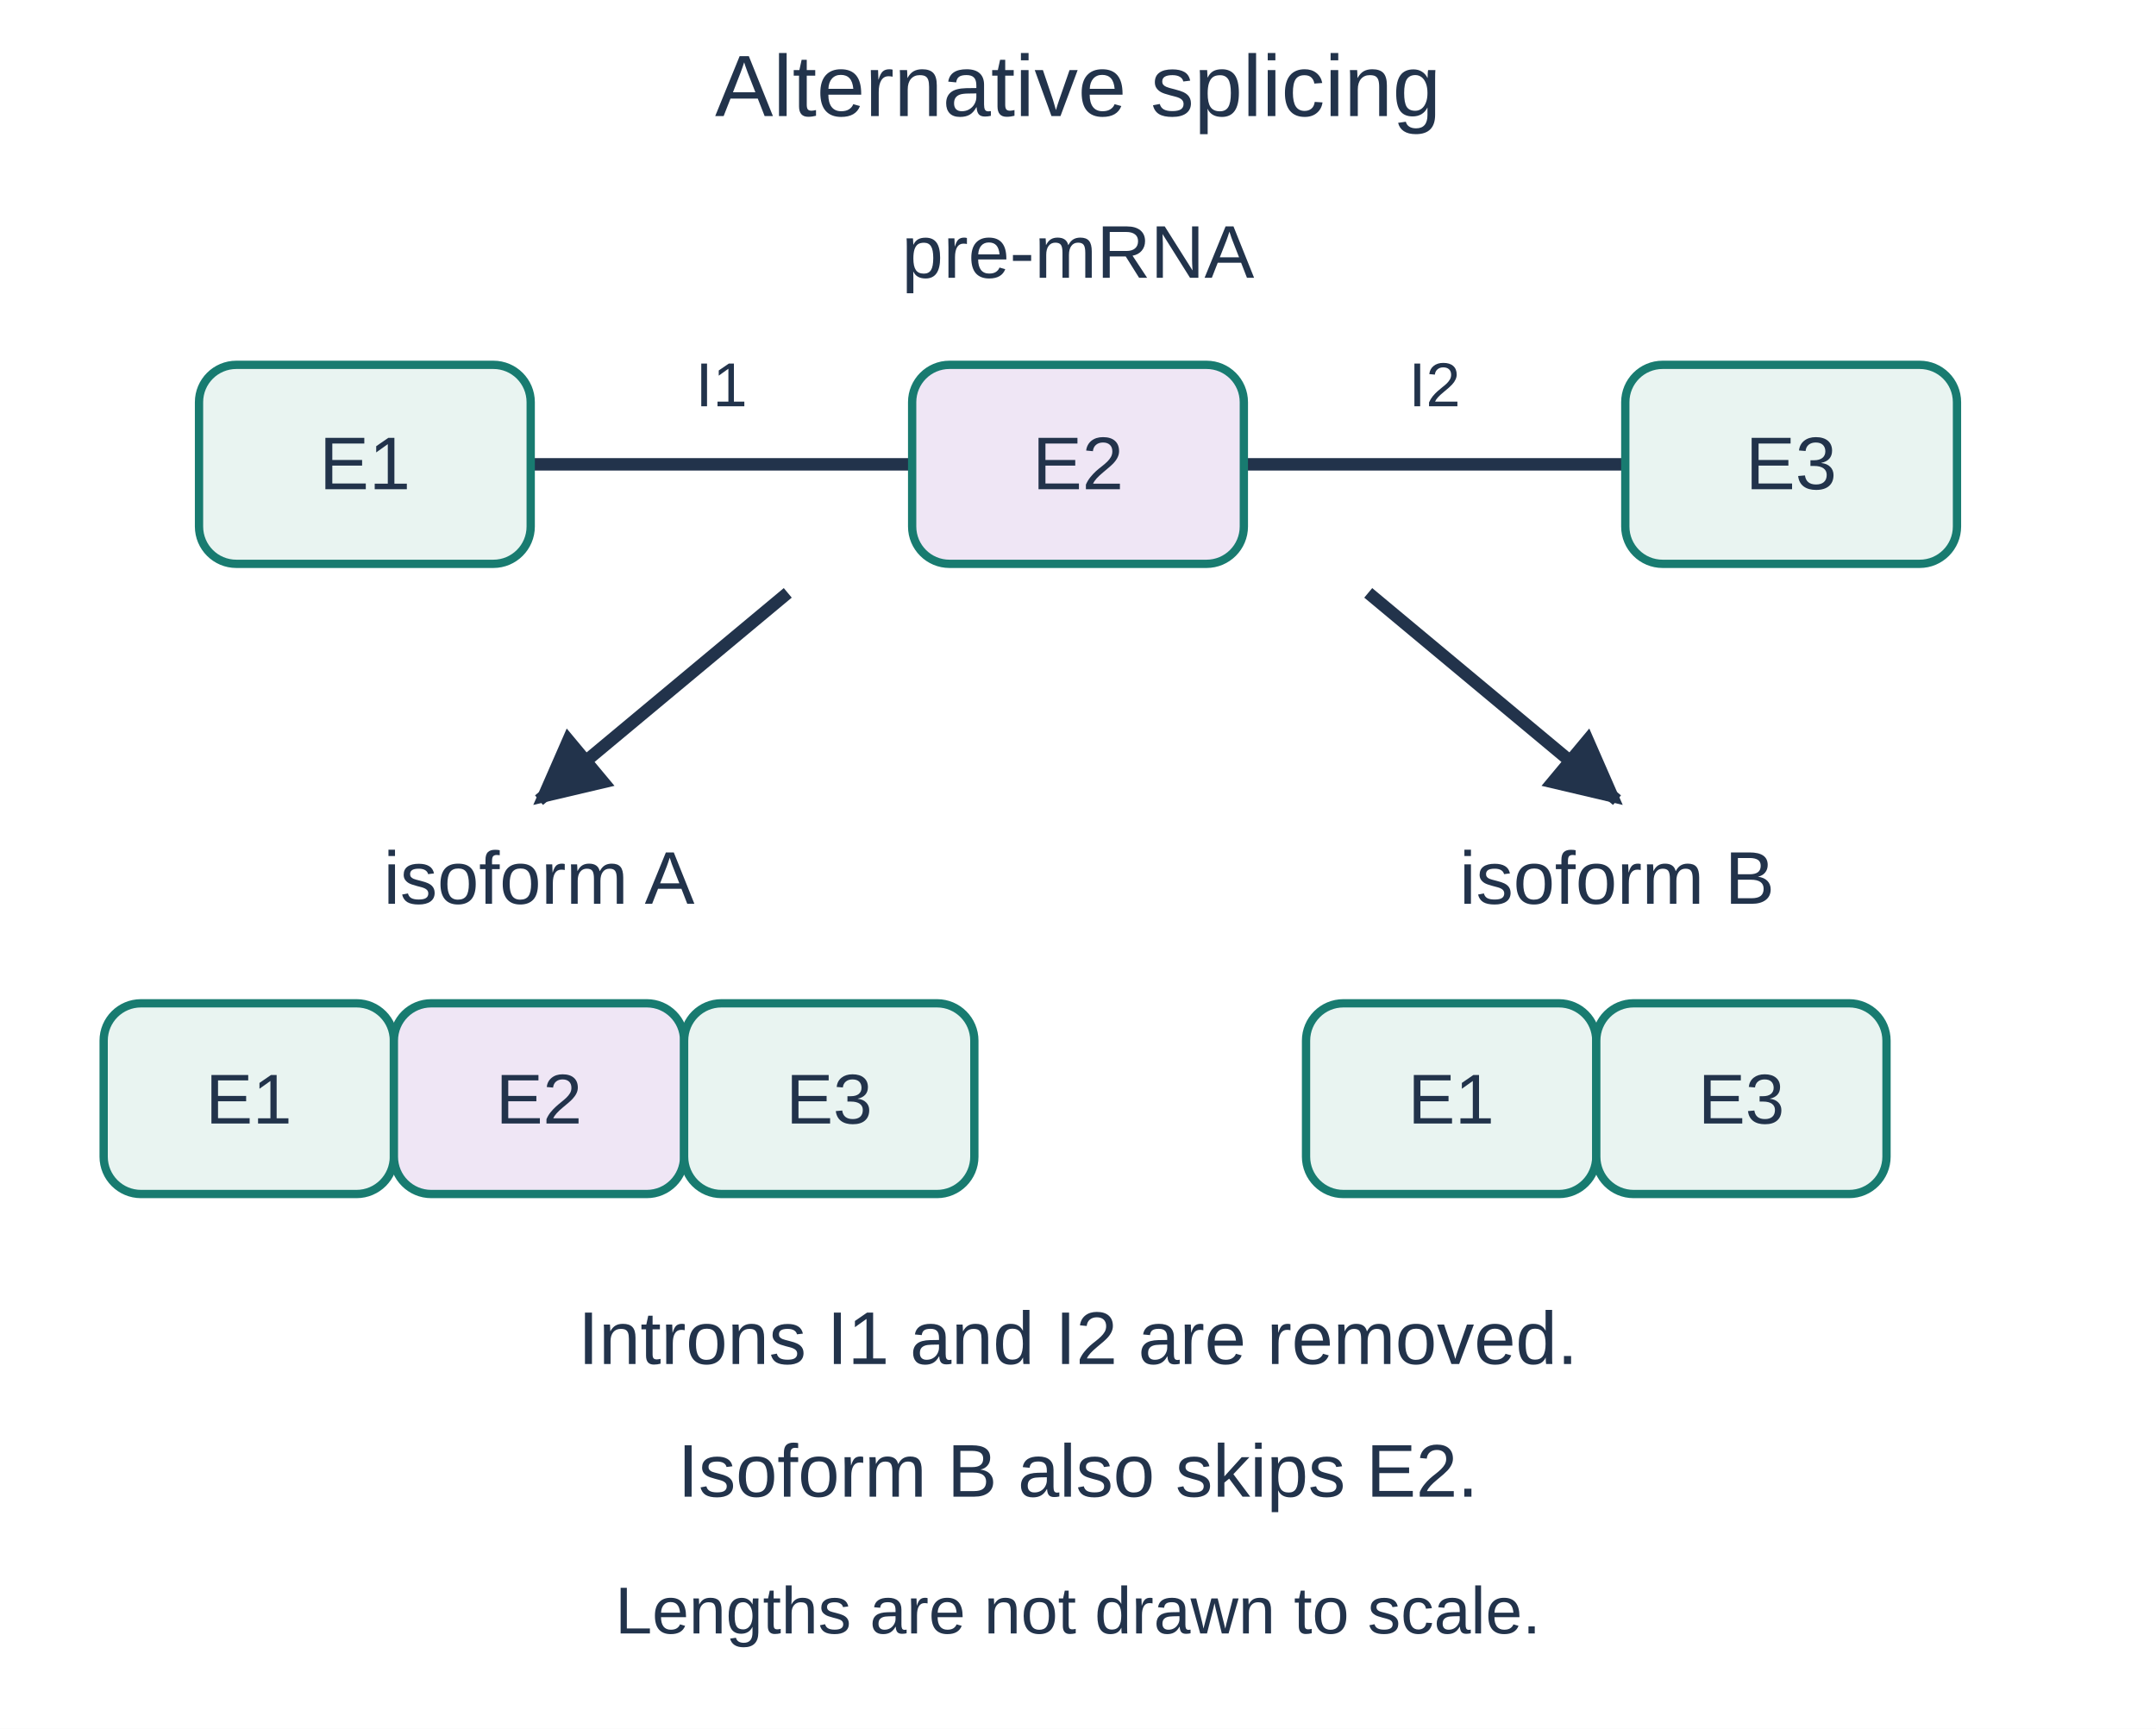
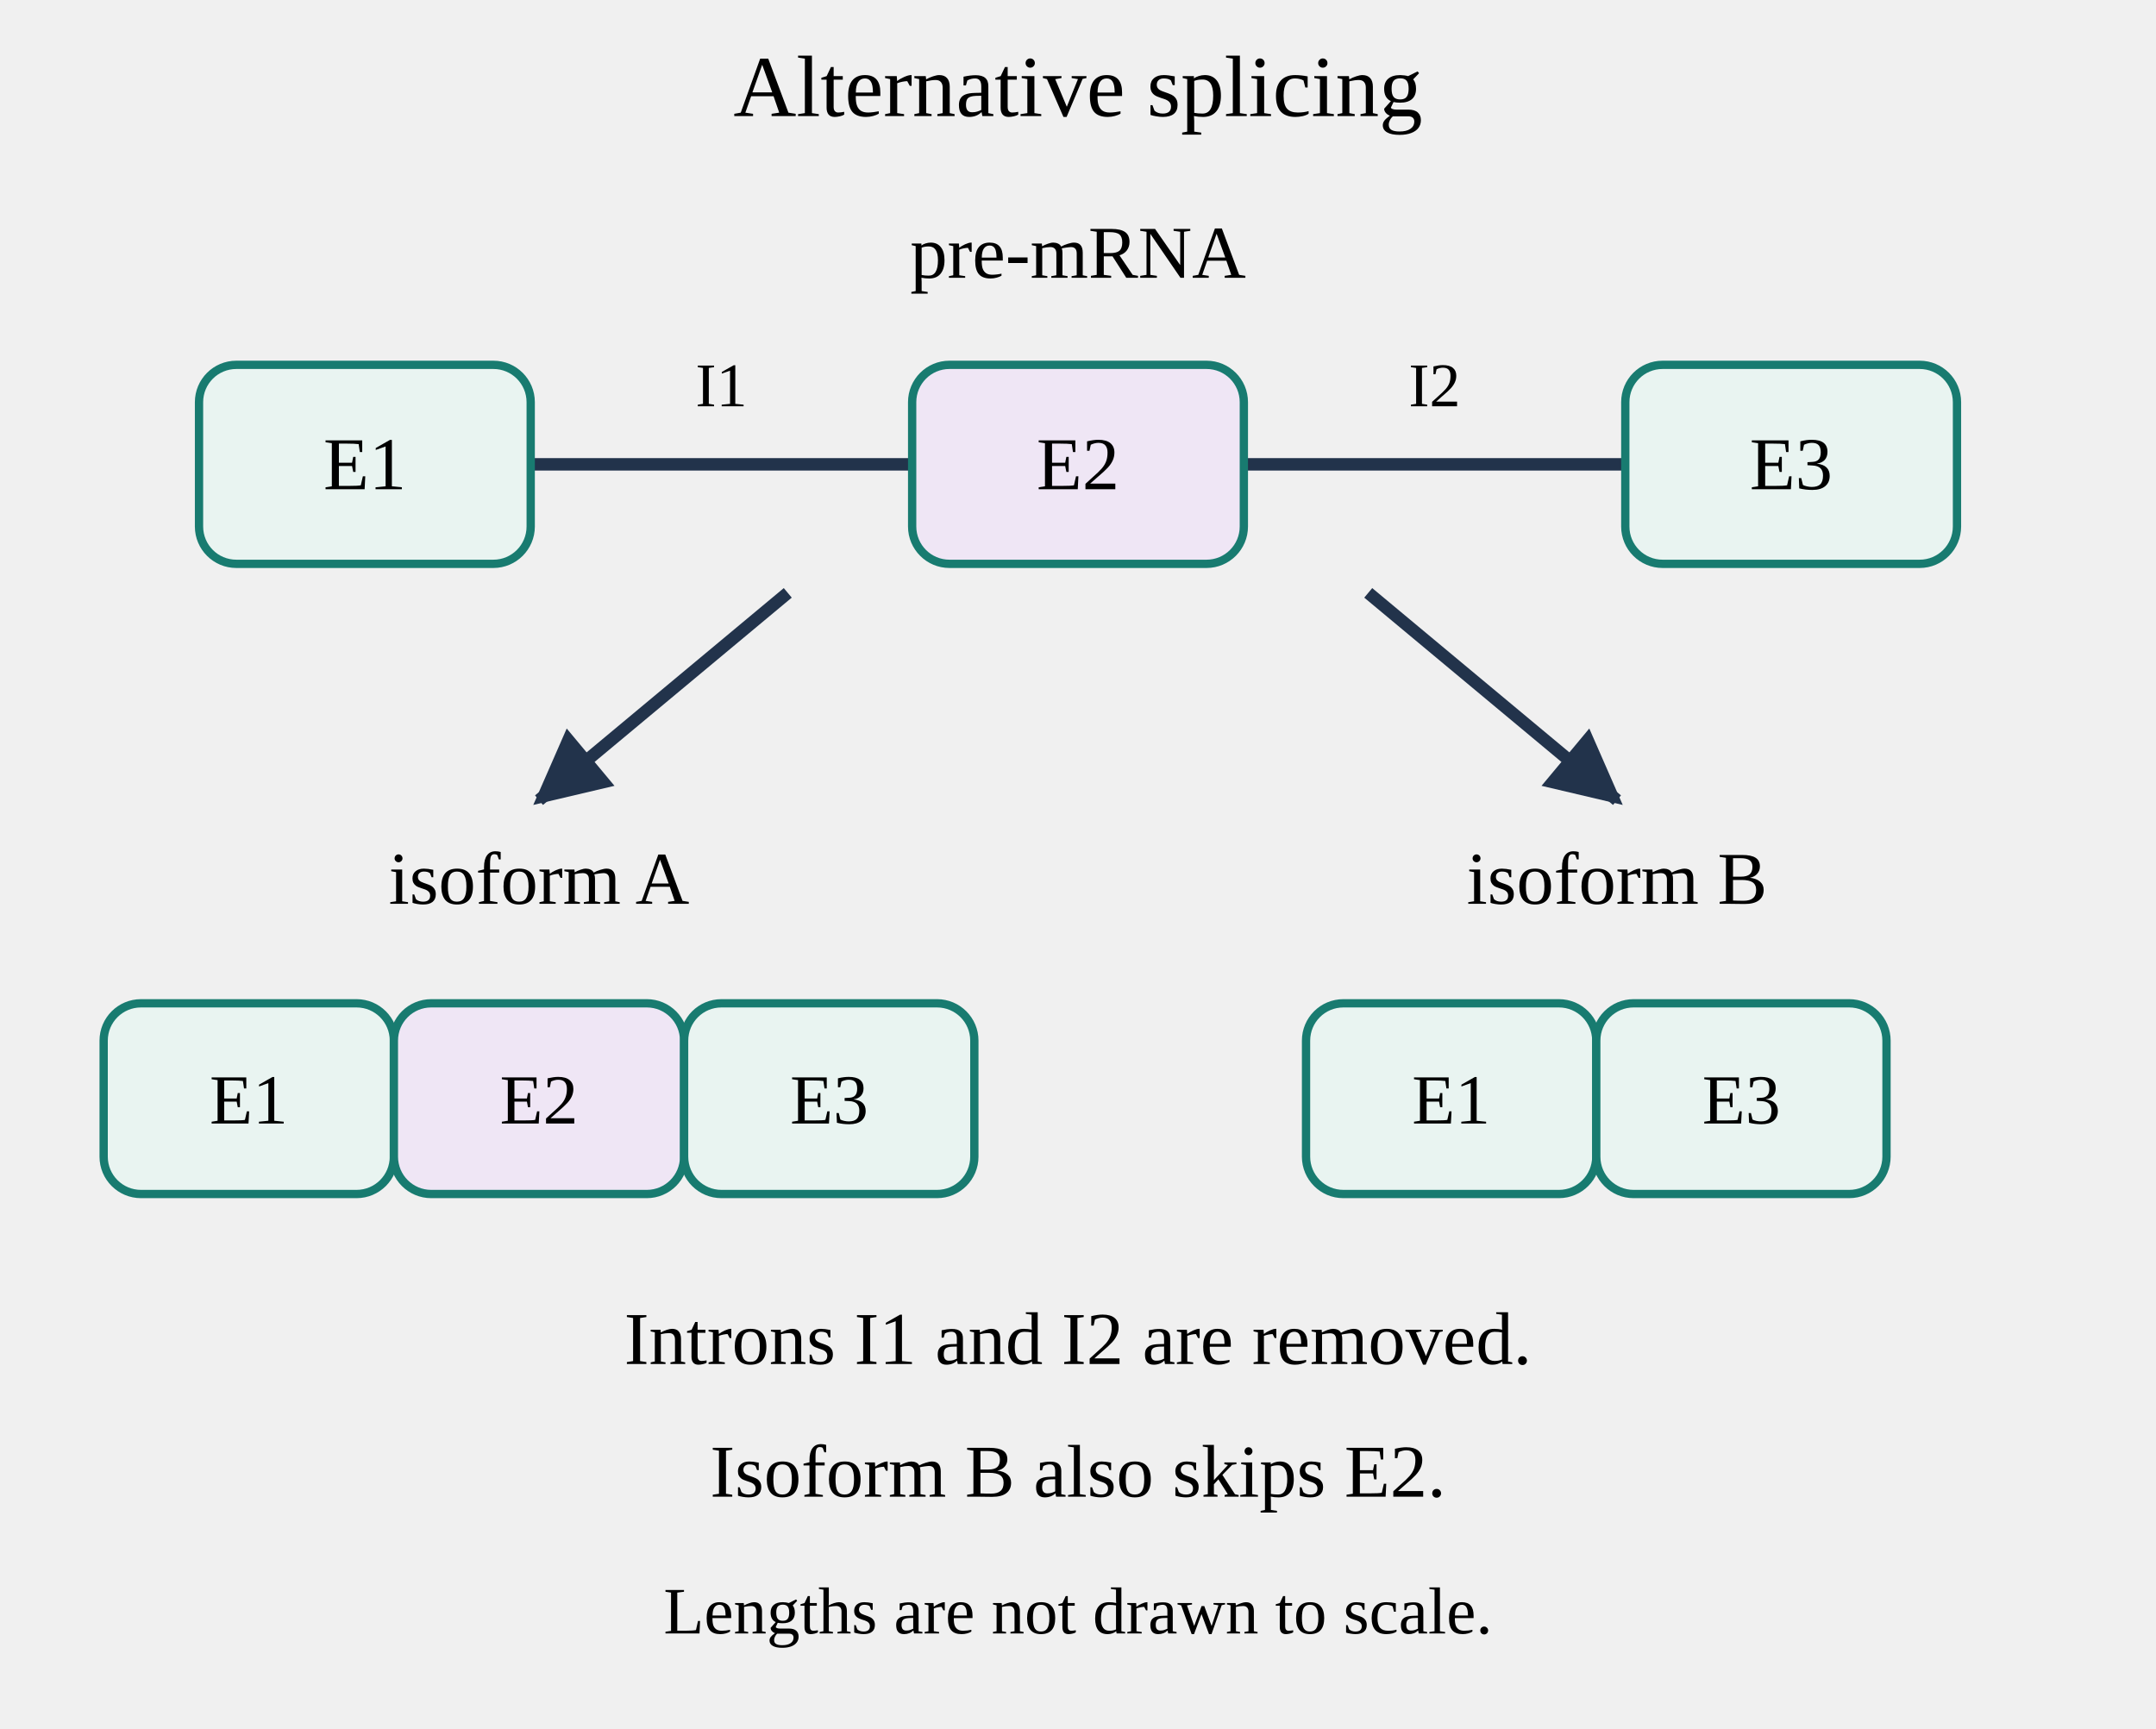
- <svg xmlns="http://www.w3.org/2000/svg" viewBox="0 0 520 417" width="520" height="417" role="img" aria-labelledby="title desc">
+ <svg xmlns="http://www.w3.org/2000/svg" id="disegno" viewBox="0 0 520 417" width="520" height="417" role="img" aria-labelledby="title desc">
  <defs>
    <marker id="arrow" viewBox="0 0 10 10" refX="9" refY="5" markerWidth="6" markerHeight="6" orient="auto-start-reverse">
      <path d="M 0 0 L 10 5 L 0 10 z" fill="#22334b" />
    </marker>
  </defs>
-   <rect width="520" height="417" fill="#fff" />
-   <g font-family="Arial, sans-serif">
-     <text x="260" y="28" text-anchor="middle" font-size="21" fill="#22334b">Alternative splicing</text>
-     <text x="260" y="67" text-anchor="middle" font-size="18" fill="#22334b">pre-mRNA</text>
+   <g>
+     <text x="260" y="28" text-anchor="middle" font-size="21" fill="currentColor">Alternative splicing</text>
+     <text x="260" y="67" text-anchor="middle" font-size="18" fill="currentColor">pre-mRNA</text>
    <line x1="48" y1="112" x2="472" y2="112" stroke="#22334b" stroke-width="3" />
    <rect x="48" y="88" width="80" height="48" rx="9" fill="#e9f4f1" stroke="#187b70" stroke-width="2" />
-     <text x="88" y="118" text-anchor="middle" font-size="18" fill="#22334b">E1</text>
+     <text x="88" y="118" text-anchor="middle" font-size="18" fill="currentColor">E1</text>
    <rect x="220" y="88" width="80" height="48" rx="9" fill="#efe6f5" stroke="#187b70" stroke-width="2" />
-     <text x="260" y="118" text-anchor="middle" font-size="18" fill="#22334b">E2</text>
+     <text x="260" y="118" text-anchor="middle" font-size="18" fill="currentColor">E2</text>
    <rect x="392" y="88" width="80" height="48" rx="9" fill="#e9f4f1" stroke="#187b70" stroke-width="2" />
-     <text x="432" y="118" text-anchor="middle" font-size="18" fill="#22334b">E3</text>
-     <text x="174" y="98" text-anchor="middle" font-size="15" fill="#22334b">I1</text>
-     <text x="346" y="98" text-anchor="middle" font-size="15" fill="#22334b">I2</text>
+     <text x="432" y="118" text-anchor="middle" font-size="18" fill="currentColor">E3</text>
+     <text x="174" y="98" text-anchor="middle" font-size="15" fill="currentColor">I1</text>
+     <text x="346" y="98" text-anchor="middle" font-size="15" fill="currentColor">I2</text>
    <line x1="190" y1="143" x2="130" y2="193" stroke="#22334b" stroke-width="3" marker-end="url(#arrow)" />
    <line x1="330" y1="143" x2="390" y2="193" stroke="#22334b" stroke-width="3" marker-end="url(#arrow)" />
-     <text x="130" y="218" text-anchor="middle" font-size="18" fill="#22334b">isoform A</text>
-     <text x="390" y="218" text-anchor="middle" font-size="18" fill="#22334b">isoform B</text>
+     <text x="130" y="218" text-anchor="middle" font-size="18" fill="currentColor">isoform A</text>
+     <text x="390" y="218" text-anchor="middle" font-size="18" fill="currentColor">isoform B</text>
    <rect x="25" y="242" width="70" height="46" rx="9" fill="#e9f4f1" stroke="#187b70" stroke-width="2" />
-     <text x="60" y="271" text-anchor="middle" font-size="17" fill="#22334b">E1</text>
+     <text x="60" y="271" text-anchor="middle" font-size="17" fill="currentColor">E1</text>
    <rect x="95" y="242" width="70" height="46" rx="9" fill="#efe6f5" stroke="#187b70" stroke-width="2" />
-     <text x="130" y="271" text-anchor="middle" font-size="17" fill="#22334b">E2</text>
+     <text x="130" y="271" text-anchor="middle" font-size="17" fill="currentColor">E2</text>
    <rect x="165" y="242" width="70" height="46" rx="9" fill="#e9f4f1" stroke="#187b70" stroke-width="2" />
-     <text x="200" y="271" text-anchor="middle" font-size="17" fill="#22334b">E3</text>
+     <text x="200" y="271" text-anchor="middle" font-size="17" fill="currentColor">E3</text>
    <rect x="315" y="242" width="70" height="46" rx="9" fill="#e9f4f1" stroke="#187b70" stroke-width="2" />
-     <text x="350" y="271" text-anchor="middle" font-size="17" fill="#22334b">E1</text>
+     <text x="350" y="271" text-anchor="middle" font-size="17" fill="currentColor">E1</text>
    <rect x="385" y="242" width="70" height="46" rx="9" fill="#e9f4f1" stroke="#187b70" stroke-width="2" />
-     <text x="420" y="271" text-anchor="middle" font-size="17" fill="#22334b">E3</text>
-     <text x="260" y="329" text-anchor="middle" font-size="18" fill="#22334b">Introns I1 and I2 are removed.</text>
-     <text x="260" y="361" text-anchor="middle" font-size="18" fill="#22334b">Isoform B also skips E2.</text>
-     <text x="260" y="394" text-anchor="middle" font-size="16" fill="#22334b">Lengths are not drawn to scale.</text>
+     <text x="420" y="271" text-anchor="middle" font-size="17" fill="currentColor">E3</text>
+     <text x="260" y="329" text-anchor="middle" font-size="18" fill="currentColor">Introns I1 and I2 are removed.</text>
+     <text x="260" y="361" text-anchor="middle" font-size="18" fill="currentColor">Isoform B also skips E2.</text>
+     <text x="260" y="394" text-anchor="middle" font-size="16" fill="currentColor">Lengths are not drawn to scale.</text>
  </g>
</svg>
